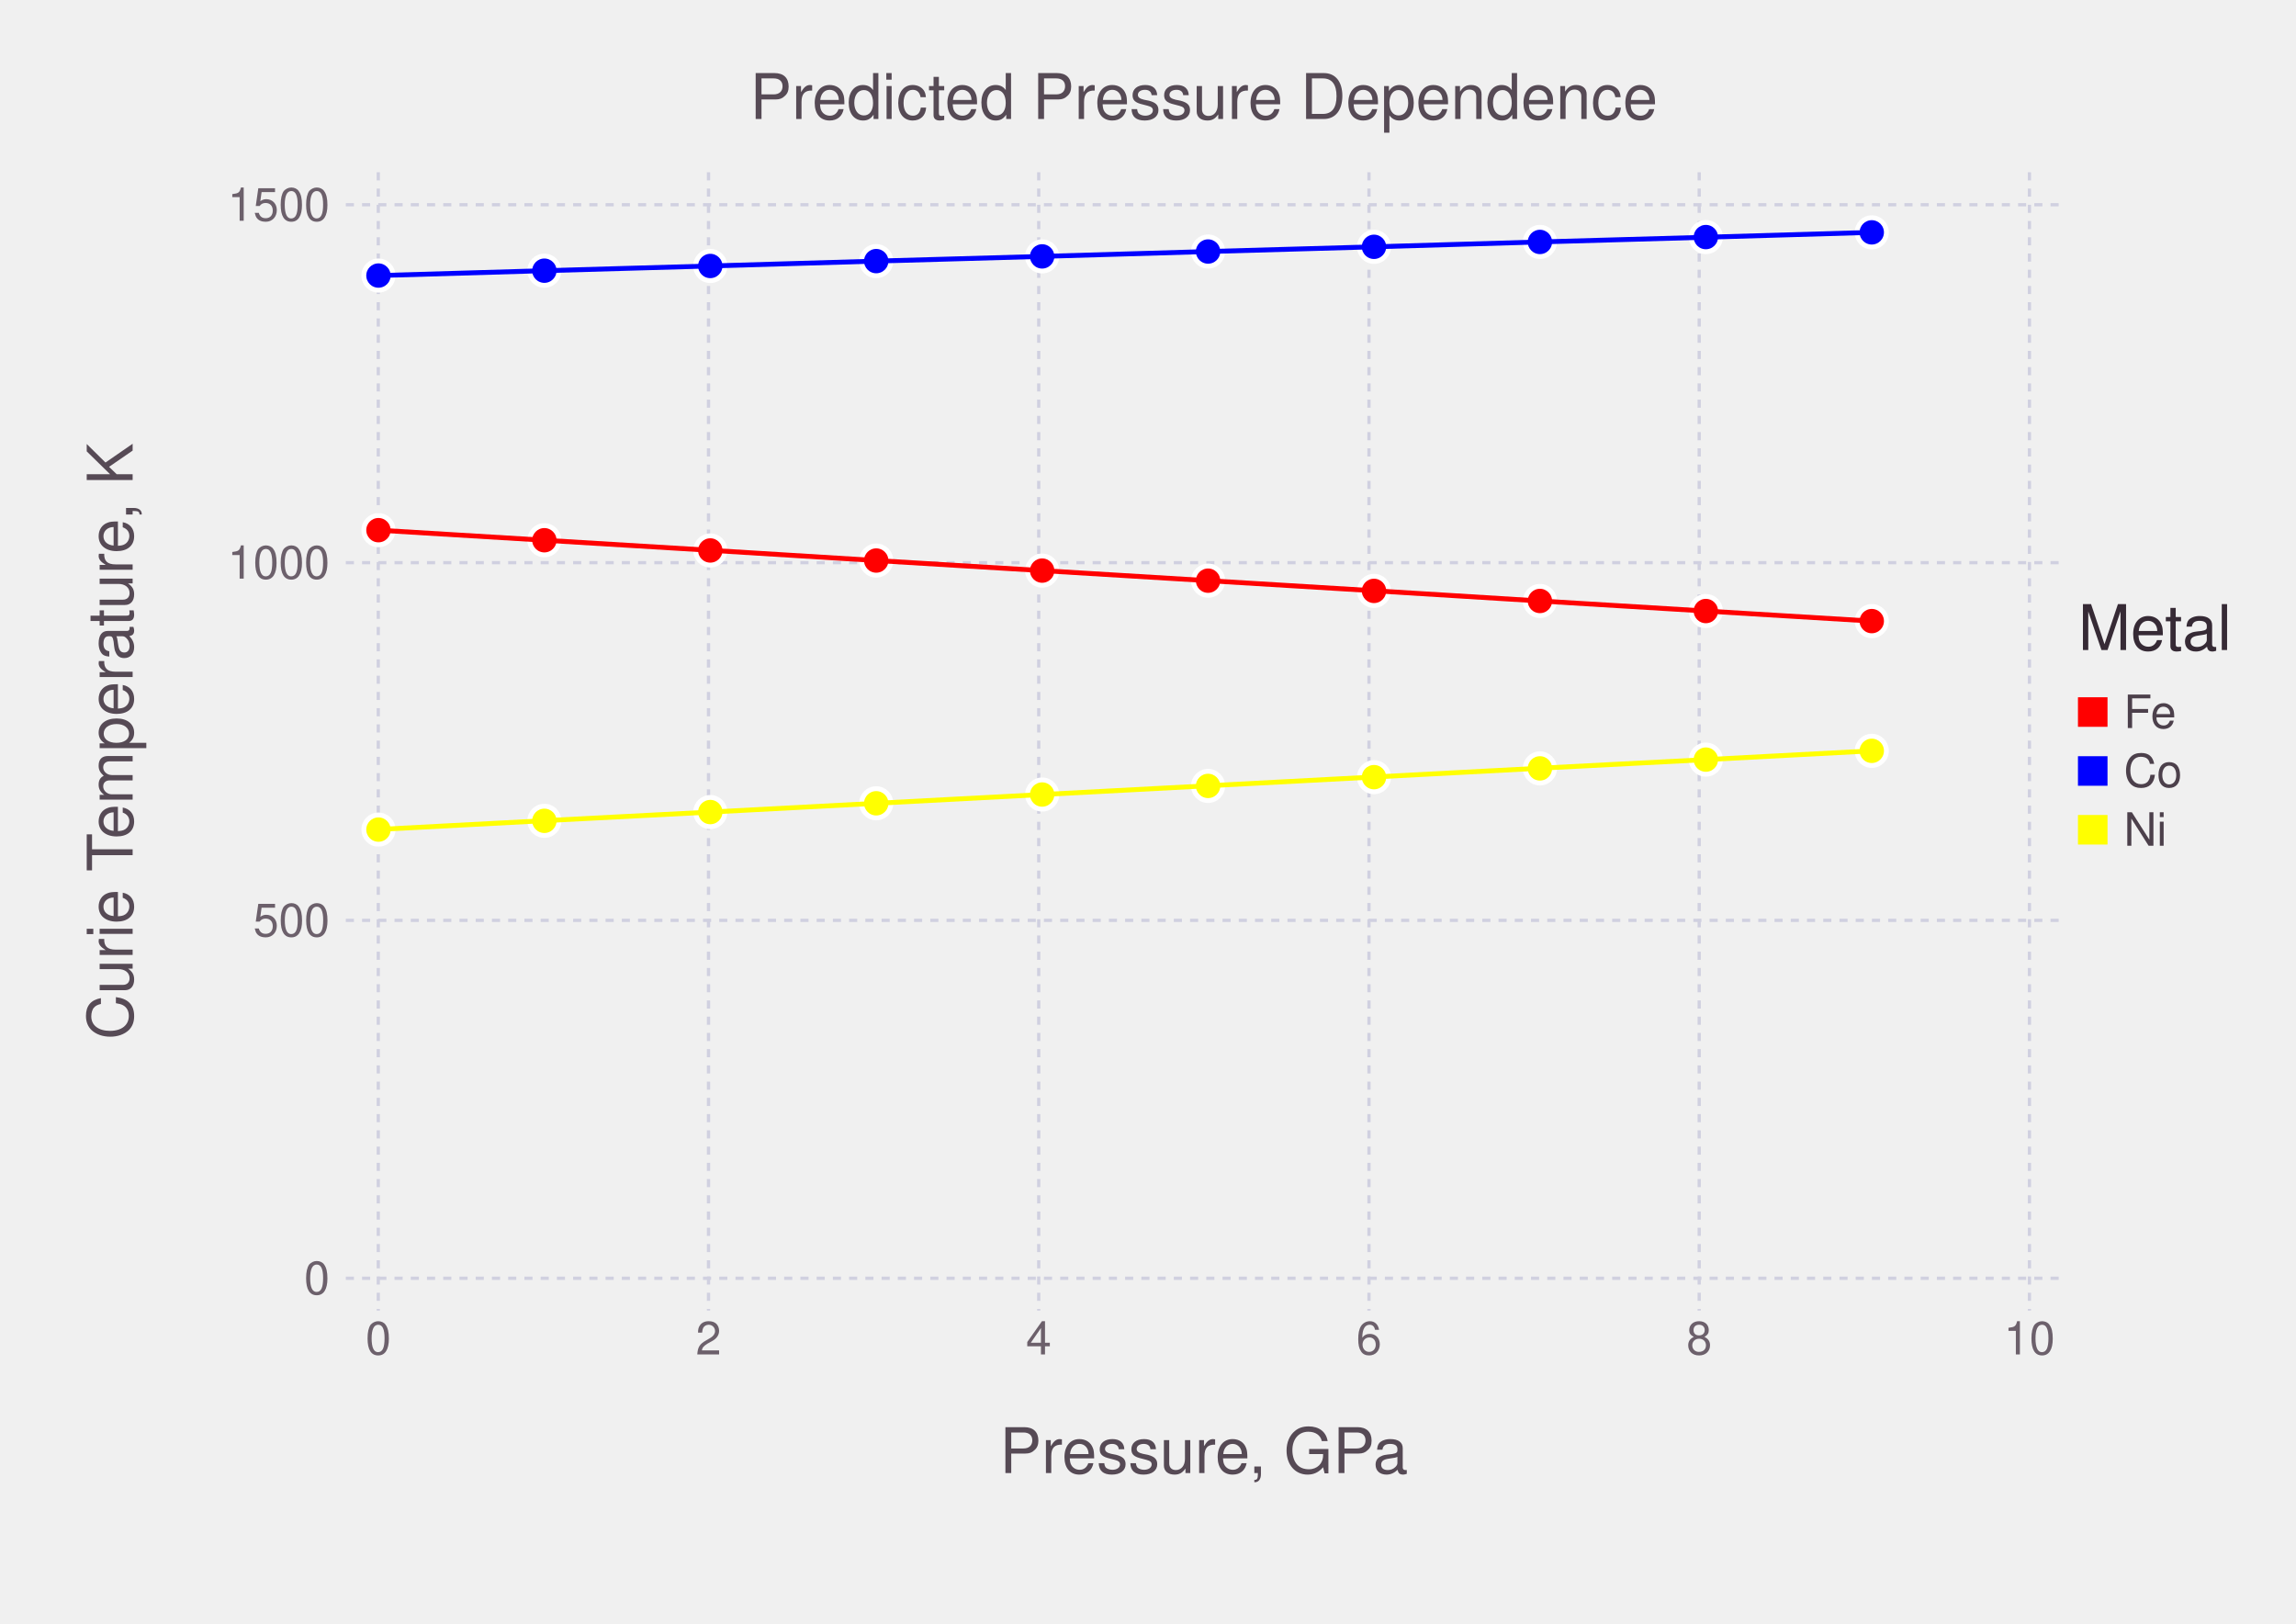
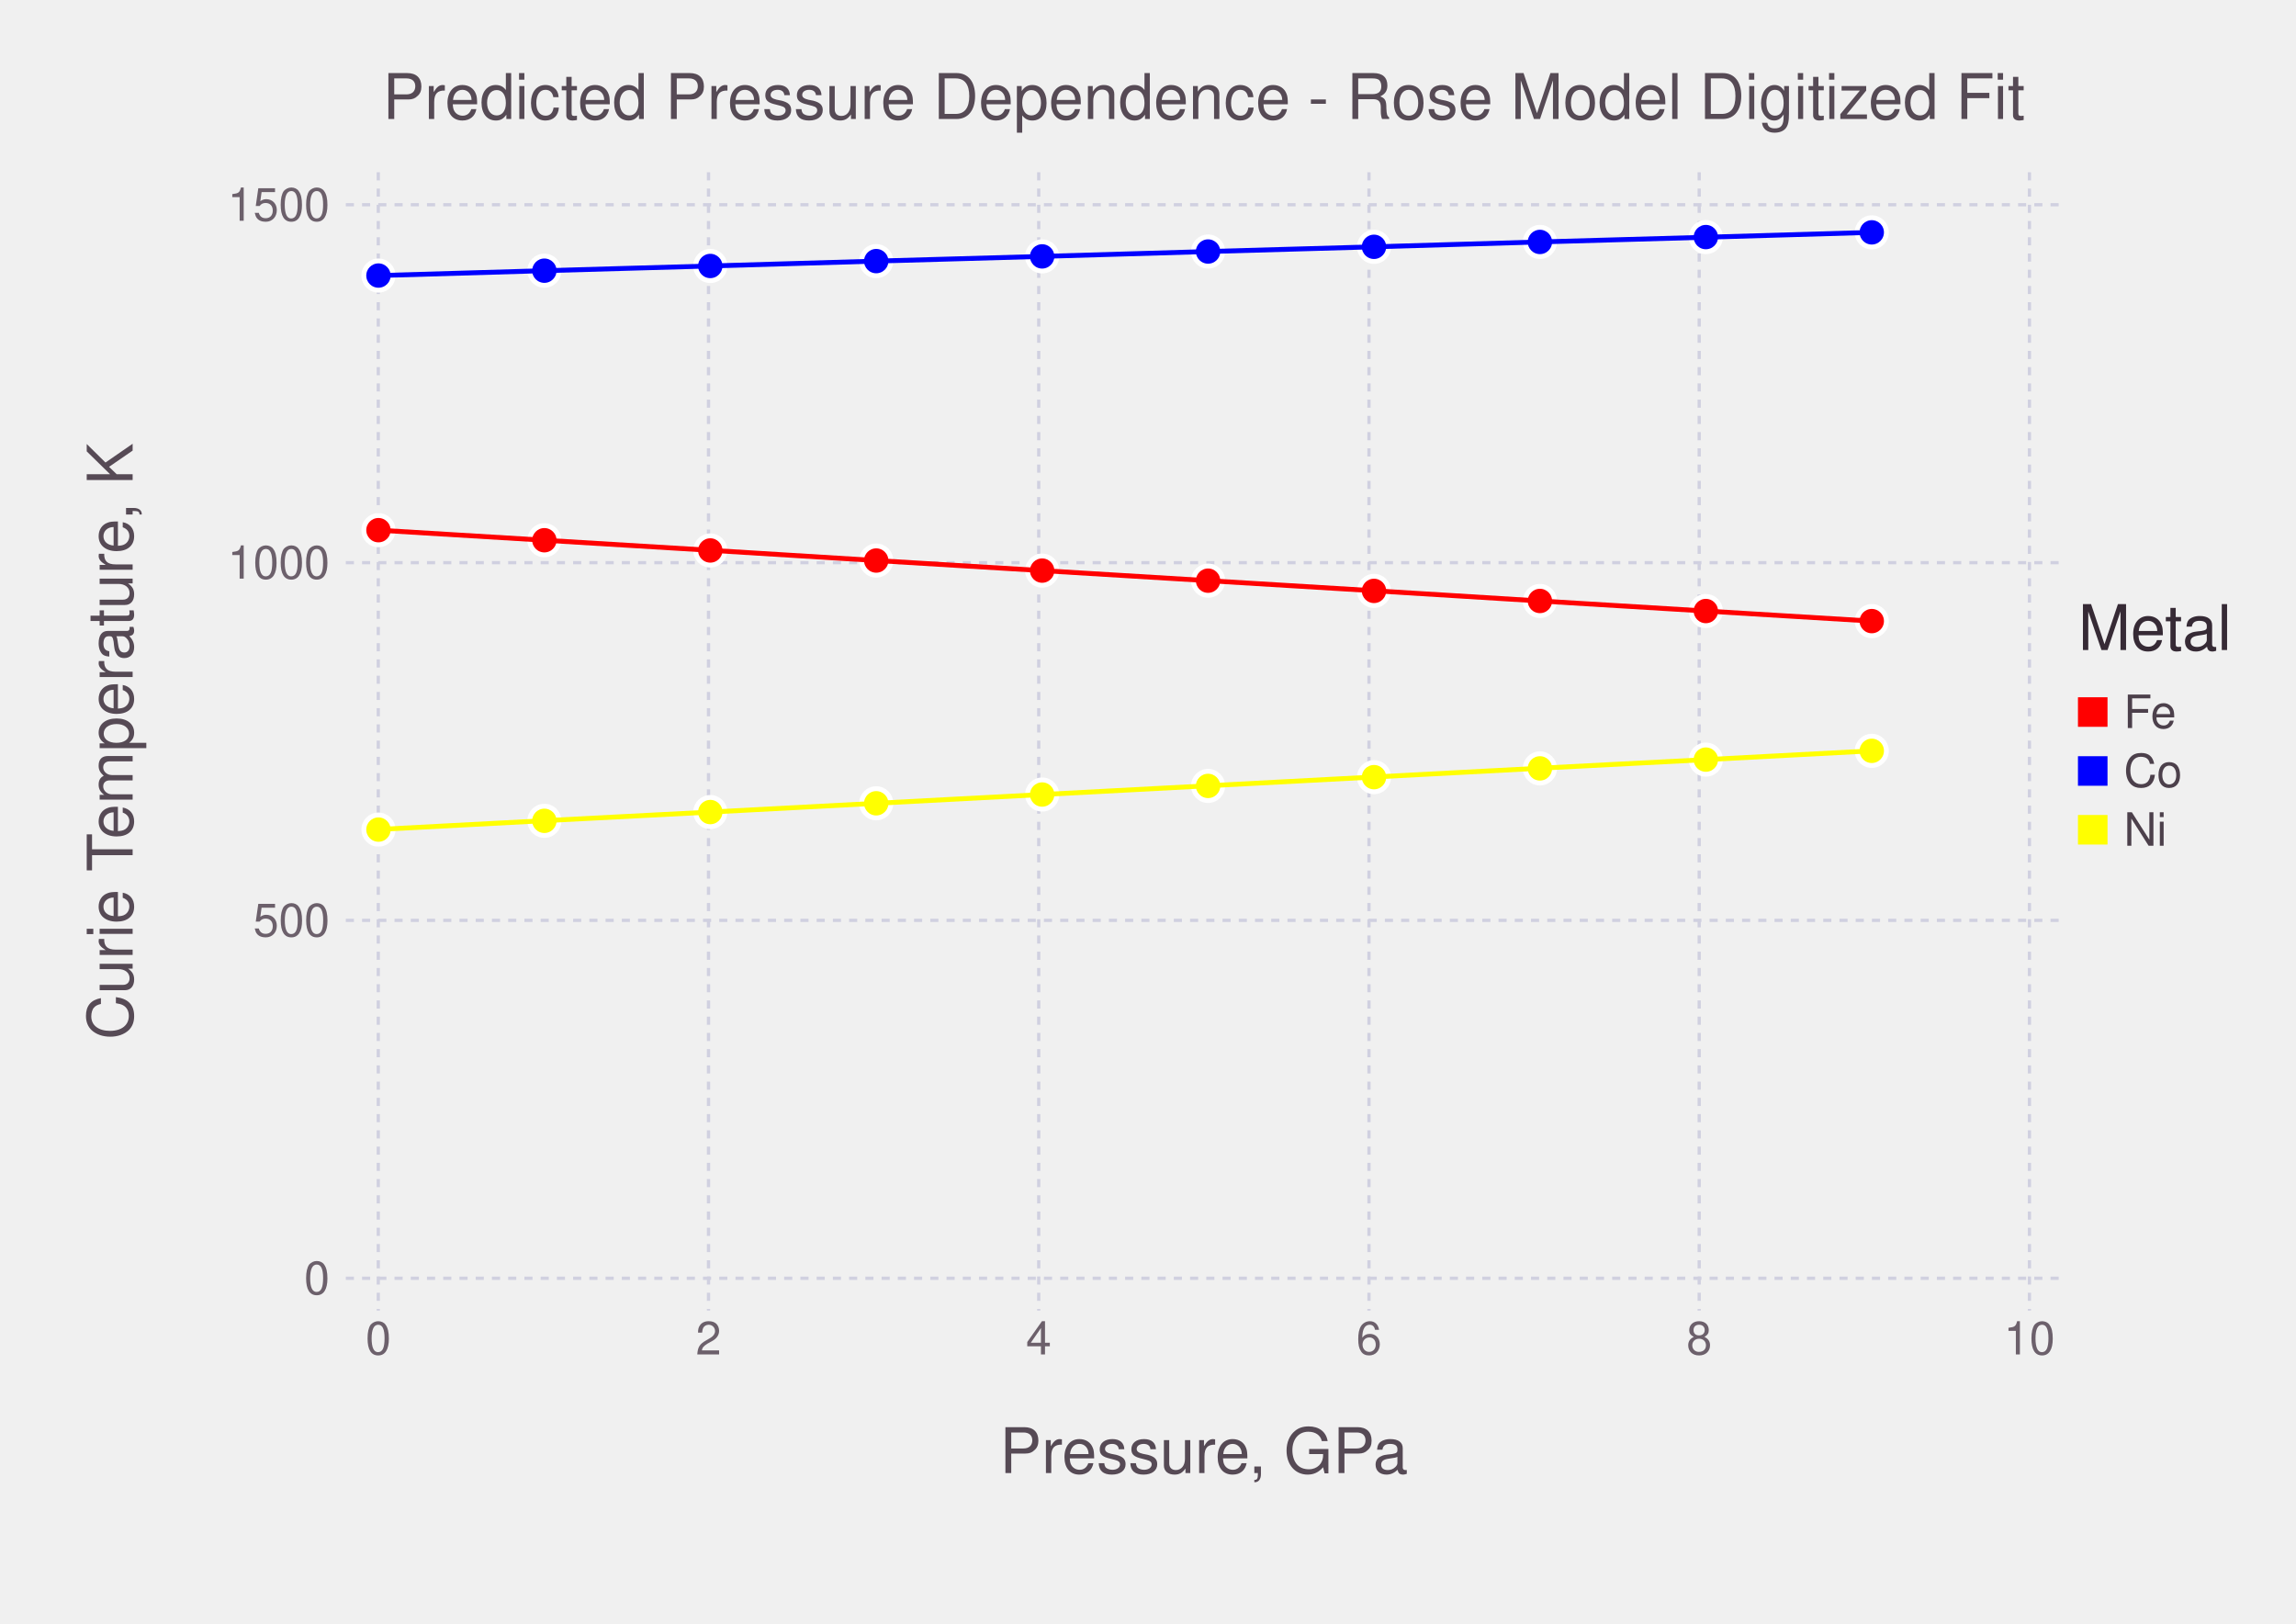
<svg xmlns="http://www.w3.org/2000/svg" version="1.2" width="141.42mm" height="100mm" viewBox="0 0 141.42 100" stroke="none" fill="#000000" stroke-width="0.3" font-size="3.88">
  <defs>
    <marker id="arrow" markerWidth="15" markerHeight="7" refX="5" refY="3.5" orient="auto" markerUnits="strokeWidth">
      <path d="M0,0 L15,3.5 L0,7 z" stroke="context-stroke" fill="context-stroke" />
    </marker>
  </defs>
-   <g class="plotroot xscalable yscalable" id="img-40cf5ea8-1">
-     <g font-size="3.88" font-family="'PT Sans','Helvetica Neue','Helvetica',sans-serif" fill="#564A55" stroke="#000000" stroke-opacity="0.000" id="img-40cf5ea8-2">
+   <g class="plotroot xscalable yscalable" id="img-5d37c72e-1">
+     <g font-size="3.88" font-family="'PT Sans','Helvetica Neue','Helvetica',sans-serif" fill="#564A55" stroke="#000000" stroke-opacity="0.000" id="img-5d37c72e-2">
      <g transform="translate(74.15,88.39)">
        <g class="primitive">
          <text text-anchor="middle" dy="0.6em">Pressure, GPa</text>
        </g>
      </g>
    </g>
-     <g class="guide xlabels" font-size="2.82" font-family="'PT Sans Caption','Helvetica Neue','Helvetica',sans-serif" fill="#6C606B" id="img-40cf5ea8-3">
+     <g class="guide xlabels" font-size="2.82" font-family="'PT Sans Caption','Helvetica Neue','Helvetica',sans-serif" fill="#6C606B" id="img-5d37c72e-3">
      <g transform="translate(23.3,81.72)">
        <g class="primitive">
          <text text-anchor="middle" dy="0.6em">0</text>
        </g>
      </g>
      <g transform="translate(43.64,81.72)">
        <g class="primitive">
          <text text-anchor="middle" dy="0.6em">2</text>
        </g>
      </g>
      <g transform="translate(63.98,81.72)">
        <g class="primitive">
          <text text-anchor="middle" dy="0.6em">4</text>
        </g>
      </g>
      <g transform="translate(84.32,81.72)">
        <g class="primitive">
          <text text-anchor="middle" dy="0.6em">6</text>
        </g>
      </g>
      <g transform="translate(104.66,81.72)">
        <g class="primitive">
          <text text-anchor="middle" dy="0.6em">8</text>
        </g>
      </g>
      <g transform="translate(125,81.72)">
        <g class="primitive">
          <text text-anchor="middle" dy="0.6em">10</text>
        </g>
      </g>
    </g>
-     <g class="guide colorkey" id="img-40cf5ea8-4">
-       <g fill="#4C404B" font-size="2.82" font-family="'PT Sans','Helvetica Neue','Helvetica',sans-serif" id="img-40cf5ea8-5">
-         <g transform="translate(130.81,43.85)" id="img-40cf5ea8-6">
+     <g class="guide colorkey" id="img-5d37c72e-4">
+       <g fill="#4C404B" font-size="2.82" font-family="'PT Sans','Helvetica Neue','Helvetica',sans-serif" id="img-5d37c72e-5">
+         <g transform="translate(130.81,43.85)" id="img-5d37c72e-6">
          <g class="primitive">
            <text dy="0.35em">Fe</text>
          </g>
        </g>
-         <g transform="translate(130.81,47.48)" id="img-40cf5ea8-7">
+         <g transform="translate(130.81,47.48)" id="img-5d37c72e-7">
          <g class="primitive">
            <text dy="0.35em">Co</text>
          </g>
        </g>
-         <g transform="translate(130.81,51.1)" id="img-40cf5ea8-8">
+         <g transform="translate(130.81,51.1)" id="img-5d37c72e-8">
          <g class="primitive">
            <text dy="0.35em">Ni</text>
          </g>
        </g>
      </g>
-       <g stroke="#000000" stroke-opacity="0.000" id="img-40cf5ea8-9">
-         <g transform="translate(128.9,43.85)" id="img-40cf5ea8-10" fill="#FF0000">
+       <g stroke="#000000" stroke-opacity="0.000" id="img-5d37c72e-9">
+         <g transform="translate(128.9,43.85)" id="img-5d37c72e-10" fill="#FF0000">
          <path d="M-0.91,-0.91 L 0.91 -0.91 0.91 0.91 -0.91 0.91 z" class="primitive" />
        </g>
-         <g transform="translate(128.9,47.48)" id="img-40cf5ea8-11" fill="#0000FF">
+         <g transform="translate(128.9,47.48)" id="img-5d37c72e-11" fill="#0000FF">
          <path d="M-0.91,-0.91 L 0.91 -0.91 0.91 0.91 -0.91 0.91 z" class="primitive" />
        </g>
-         <g transform="translate(128.9,51.1)" id="img-40cf5ea8-12" fill="#FFFF00">
+         <g transform="translate(128.9,51.1)" id="img-5d37c72e-12" fill="#FFFF00">
          <path d="M-0.91,-0.91 L 0.91 -0.91 0.91 0.91 -0.91 0.91 z" class="primitive" />
        </g>
      </g>
-       <g fill="#362A35" font-size="3.88" font-family="'PT Sans','Helvetica Neue','Helvetica',sans-serif" stroke="#000000" stroke-opacity="0.000" id="img-40cf5ea8-13">
-         <g transform="translate(128,40.03)" id="img-40cf5ea8-14">
+       <g fill="#362A35" font-size="3.88" font-family="'PT Sans','Helvetica Neue','Helvetica',sans-serif" stroke="#000000" stroke-opacity="0.000" id="img-5d37c72e-13">
+         <g transform="translate(128,40.03)" id="img-5d37c72e-14">
          <g class="primitive">
            <text dy="-0em">Metal</text>
          </g>
        </g>
      </g>
    </g>
-     <g clip-path="url(#img-40cf5ea8-15)">
-       <g id="img-40cf5ea8-16">
-         <g pointer-events="visible" fill="#000000" fill-opacity="0.000" stroke="#000000" stroke-opacity="0.000" class="guide background" id="img-40cf5ea8-17">
-           <g transform="translate(74.15,45.66)" id="img-40cf5ea8-18">
+     <g clip-path="url(#img-5d37c72e-15)">
+       <g id="img-5d37c72e-16">
+         <g pointer-events="visible" fill="#000000" fill-opacity="0.000" stroke="#000000" stroke-opacity="0.000" class="guide background" id="img-5d37c72e-17">
+           <g transform="translate(74.15,45.66)" id="img-5d37c72e-18">
            <path d="M-52.85,-35.05 L 52.85 -35.05 52.85 35.05 -52.85 35.05 z" class="primitive" />
          </g>
        </g>
-         <g class="guide ygridlines xfixed" stroke-dasharray="0.5,0.5" stroke-width="0.2" stroke="#D0D0E0" id="img-40cf5ea8-19">
-           <g transform="translate(74.15,78.72)" id="img-40cf5ea8-20">
+         <g class="guide ygridlines xfixed" stroke-dasharray="0.5,0.5" stroke-width="0.2" stroke="#D0D0E0" id="img-5d37c72e-19">
+           <g transform="translate(74.15,78.72)" id="img-5d37c72e-20">
            <path fill="none" d="M-52.85,0 L 52.85 0" class="primitive" />
          </g>
-           <g transform="translate(74.15,56.68)" id="img-40cf5ea8-21">
+           <g transform="translate(74.15,56.68)" id="img-5d37c72e-21">
            <path fill="none" d="M-52.85,0 L 52.85 0" class="primitive" />
          </g>
-           <g transform="translate(74.15,34.65)" id="img-40cf5ea8-22">
+           <g transform="translate(74.15,34.65)" id="img-5d37c72e-22">
            <path fill="none" d="M-52.85,0 L 52.85 0" class="primitive" />
          </g>
-           <g transform="translate(74.15,12.61)" id="img-40cf5ea8-23">
+           <g transform="translate(74.15,12.61)" id="img-5d37c72e-23">
            <path fill="none" d="M-52.85,0 L 52.85 0" class="primitive" />
          </g>
        </g>
-         <g class="guide xgridlines yfixed" stroke-dasharray="0.5,0.5" stroke-width="0.2" stroke="#D0D0E0" id="img-40cf5ea8-24">
-           <g transform="translate(23.3,45.66)" id="img-40cf5ea8-25">
-             <path fill="none" d="M0,-35.05 L 0 35.05" class="primitive" />
-           </g>
-           <g transform="translate(43.64,45.66)" id="img-40cf5ea8-26">
-             <path fill="none" d="M0,-35.05 L 0 35.05" class="primitive" />
-           </g>
-           <g transform="translate(63.98,45.66)" id="img-40cf5ea8-27">
-             <path fill="none" d="M0,-35.05 L 0 35.05" class="primitive" />
-           </g>
-           <g transform="translate(84.32,45.66)" id="img-40cf5ea8-28">
-             <path fill="none" d="M0,-35.05 L 0 35.05" class="primitive" />
-           </g>
-           <g transform="translate(104.66,45.66)" id="img-40cf5ea8-29">
-             <path fill="none" d="M0,-35.05 L 0 35.05" class="primitive" />
-           </g>
-           <g transform="translate(125,45.66)" id="img-40cf5ea8-30">
-             <path fill="none" d="M0,-35.05 L 0 35.05" class="primitive" />
-           </g>
-         </g>
-         <g class="plotpanel" id="img-40cf5ea8-31">
-           <g class="geometry" id="img-40cf5ea8-32">
-             <g stroke-width="0.3" id="img-40cf5ea8-33">
-               <g class="color_RGBA{Float32}(1.0f0,1.0f0,0.0f0,1.0f0)" stroke="#FFFFFF" fill="#FFFF00" id="img-40cf5ea8-34">
-                 <g class="marker" id="img-40cf5ea8-35">
-                   <g transform="translate(115.29,46.24)" id="img-40cf5ea8-36">
-                     <circle cx="0" cy="0" r="0.9" class="primitive" />
-                   </g>
-                 </g>
-               </g>
-               <g class="color_RGBA{Float32}(1.0f0,1.0f0,0.0f0,1.0f0)" stroke="#FFFFFF" fill="#FFFF00" id="img-40cf5ea8-37">
-                 <g class="marker" id="img-40cf5ea8-38">
-                   <g transform="translate(105.07,46.78)" id="img-40cf5ea8-39">
-                     <circle cx="0" cy="0" r="0.9" class="primitive" />
-                   </g>
-                 </g>
-               </g>
-               <g class="color_RGBA{Float32}(1.0f0,1.0f0,0.0f0,1.0f0)" stroke="#FFFFFF" fill="#FFFF00" id="img-40cf5ea8-40">
-                 <g class="marker" id="img-40cf5ea8-41">
-                   <g transform="translate(94.85,47.32)" id="img-40cf5ea8-42">
-                     <circle cx="0" cy="0" r="0.9" class="primitive" />
-                   </g>
-                 </g>
-               </g>
-               <g class="color_RGBA{Float32}(1.0f0,1.0f0,0.0f0,1.0f0)" stroke="#FFFFFF" fill="#FFFF00" id="img-40cf5ea8-43">
-                 <g class="marker" id="img-40cf5ea8-44">
-                   <g transform="translate(84.63,47.86)" id="img-40cf5ea8-45">
-                     <circle cx="0" cy="0" r="0.9" class="primitive" />
-                   </g>
-                 </g>
-               </g>
-               <g class="color_RGBA{Float32}(1.0f0,1.0f0,0.0f0,1.0f0)" stroke="#FFFFFF" fill="#FFFF00" id="img-40cf5ea8-46">
-                 <g class="marker" id="img-40cf5ea8-47">
-                   <g transform="translate(74.41,48.4)" id="img-40cf5ea8-48">
-                     <circle cx="0" cy="0" r="0.9" class="primitive" />
-                   </g>
-                 </g>
-               </g>
-               <g class="color_RGBA{Float32}(1.0f0,1.0f0,0.0f0,1.0f0)" stroke="#FFFFFF" fill="#FFFF00" id="img-40cf5ea8-49">
-                 <g class="marker" id="img-40cf5ea8-50">
-                   <g transform="translate(64.19,48.93)" id="img-40cf5ea8-51">
-                     <circle cx="0" cy="0" r="0.9" class="primitive" />
-                   </g>
-                 </g>
-               </g>
-               <g class="color_RGBA{Float32}(1.0f0,1.0f0,0.0f0,1.0f0)" stroke="#FFFFFF" fill="#FFFF00" id="img-40cf5ea8-52">
-                 <g class="marker" id="img-40cf5ea8-53">
-                   <g transform="translate(53.97,49.47)" id="img-40cf5ea8-54">
-                     <circle cx="0" cy="0" r="0.9" class="primitive" />
-                   </g>
-                 </g>
-               </g>
-               <g class="color_RGBA{Float32}(1.0f0,1.0f0,0.0f0,1.0f0)" stroke="#FFFFFF" fill="#FFFF00" id="img-40cf5ea8-55">
-                 <g class="marker" id="img-40cf5ea8-56">
-                   <g transform="translate(43.75,50.01)" id="img-40cf5ea8-57">
-                     <circle cx="0" cy="0" r="0.9" class="primitive" />
-                   </g>
-                 </g>
-               </g>
-               <g class="color_RGBA{Float32}(1.0f0,1.0f0,0.0f0,1.0f0)" stroke="#FFFFFF" fill="#FFFF00" id="img-40cf5ea8-58">
-                 <g class="marker" id="img-40cf5ea8-59">
-                   <g transform="translate(33.53,50.55)" id="img-40cf5ea8-60">
-                     <circle cx="0" cy="0" r="0.9" class="primitive" />
-                   </g>
-                 </g>
-               </g>
-               <g class="color_RGBA{Float32}(1.0f0,1.0f0,0.0f0,1.0f0)" stroke="#FFFFFF" fill="#FFFF00" id="img-40cf5ea8-61">
-                 <g class="marker" id="img-40cf5ea8-62">
-                   <g transform="translate(23.31,51.09)" id="img-40cf5ea8-63">
-                     <circle cx="0" cy="0" r="0.9" class="primitive" />
-                   </g>
-                 </g>
-               </g>
-             </g>
-           </g>
-           <g stroke-width="0.3" fill="#000000" fill-opacity="0.000" class="geometry" id="img-40cf5ea8-64">
-             <g class="color_RGB{N0f8}(1.0,1.0,0.0)" stroke-dasharray="none" stroke="#FFFF00" id="img-40cf5ea8-65">
-               <g transform="translate(69.3,48.66)" id="img-40cf5ea8-66">
+         <g class="guide xgridlines yfixed" stroke-dasharray="0.5,0.5" stroke-width="0.2" stroke="#D0D0E0" id="img-5d37c72e-24">
+           <g transform="translate(23.3,45.66)" id="img-5d37c72e-25">
+             <path fill="none" d="M0,-35.05 L 0 35.05" class="primitive" />
+           </g>
+           <g transform="translate(43.64,45.66)" id="img-5d37c72e-26">
+             <path fill="none" d="M0,-35.05 L 0 35.05" class="primitive" />
+           </g>
+           <g transform="translate(63.98,45.66)" id="img-5d37c72e-27">
+             <path fill="none" d="M0,-35.05 L 0 35.05" class="primitive" />
+           </g>
+           <g transform="translate(84.32,45.66)" id="img-5d37c72e-28">
+             <path fill="none" d="M0,-35.05 L 0 35.05" class="primitive" />
+           </g>
+           <g transform="translate(104.66,45.66)" id="img-5d37c72e-29">
+             <path fill="none" d="M0,-35.05 L 0 35.05" class="primitive" />
+           </g>
+           <g transform="translate(125,45.66)" id="img-5d37c72e-30">
+             <path fill="none" d="M0,-35.05 L 0 35.05" class="primitive" />
+           </g>
+         </g>
+         <g class="plotpanel" id="img-5d37c72e-31">
+           <g class="geometry" id="img-5d37c72e-32">
+             <g stroke-width="0.3" id="img-5d37c72e-33">
+               <g class="color_RGBA{Float32}(1.0f0,1.0f0,0.0f0,1.0f0)" stroke="#FFFFFF" fill="#FFFF00" id="img-5d37c72e-34">
+                 <g class="marker" id="img-5d37c72e-35">
+                   <g transform="translate(115.29,46.24)" id="img-5d37c72e-36">
+                     <circle cx="0" cy="0" r="0.9" class="primitive" />
+                   </g>
+                 </g>
+               </g>
+               <g class="color_RGBA{Float32}(1.0f0,1.0f0,0.0f0,1.0f0)" stroke="#FFFFFF" fill="#FFFF00" id="img-5d37c72e-37">
+                 <g class="marker" id="img-5d37c72e-38">
+                   <g transform="translate(105.07,46.78)" id="img-5d37c72e-39">
+                     <circle cx="0" cy="0" r="0.9" class="primitive" />
+                   </g>
+                 </g>
+               </g>
+               <g class="color_RGBA{Float32}(1.0f0,1.0f0,0.0f0,1.0f0)" stroke="#FFFFFF" fill="#FFFF00" id="img-5d37c72e-40">
+                 <g class="marker" id="img-5d37c72e-41">
+                   <g transform="translate(94.85,47.32)" id="img-5d37c72e-42">
+                     <circle cx="0" cy="0" r="0.9" class="primitive" />
+                   </g>
+                 </g>
+               </g>
+               <g class="color_RGBA{Float32}(1.0f0,1.0f0,0.0f0,1.0f0)" stroke="#FFFFFF" fill="#FFFF00" id="img-5d37c72e-43">
+                 <g class="marker" id="img-5d37c72e-44">
+                   <g transform="translate(84.63,47.86)" id="img-5d37c72e-45">
+                     <circle cx="0" cy="0" r="0.9" class="primitive" />
+                   </g>
+                 </g>
+               </g>
+               <g class="color_RGBA{Float32}(1.0f0,1.0f0,0.0f0,1.0f0)" stroke="#FFFFFF" fill="#FFFF00" id="img-5d37c72e-46">
+                 <g class="marker" id="img-5d37c72e-47">
+                   <g transform="translate(74.41,48.4)" id="img-5d37c72e-48">
+                     <circle cx="0" cy="0" r="0.9" class="primitive" />
+                   </g>
+                 </g>
+               </g>
+               <g class="color_RGBA{Float32}(1.0f0,1.0f0,0.0f0,1.0f0)" stroke="#FFFFFF" fill="#FFFF00" id="img-5d37c72e-49">
+                 <g class="marker" id="img-5d37c72e-50">
+                   <g transform="translate(64.19,48.93)" id="img-5d37c72e-51">
+                     <circle cx="0" cy="0" r="0.9" class="primitive" />
+                   </g>
+                 </g>
+               </g>
+               <g class="color_RGBA{Float32}(1.0f0,1.0f0,0.0f0,1.0f0)" stroke="#FFFFFF" fill="#FFFF00" id="img-5d37c72e-52">
+                 <g class="marker" id="img-5d37c72e-53">
+                   <g transform="translate(53.97,49.47)" id="img-5d37c72e-54">
+                     <circle cx="0" cy="0" r="0.9" class="primitive" />
+                   </g>
+                 </g>
+               </g>
+               <g class="color_RGBA{Float32}(1.0f0,1.0f0,0.0f0,1.0f0)" stroke="#FFFFFF" fill="#FFFF00" id="img-5d37c72e-55">
+                 <g class="marker" id="img-5d37c72e-56">
+                   <g transform="translate(43.75,50.01)" id="img-5d37c72e-57">
+                     <circle cx="0" cy="0" r="0.9" class="primitive" />
+                   </g>
+                 </g>
+               </g>
+               <g class="color_RGBA{Float32}(1.0f0,1.0f0,0.0f0,1.0f0)" stroke="#FFFFFF" fill="#FFFF00" id="img-5d37c72e-58">
+                 <g class="marker" id="img-5d37c72e-59">
+                   <g transform="translate(33.53,50.55)" id="img-5d37c72e-60">
+                     <circle cx="0" cy="0" r="0.9" class="primitive" />
+                   </g>
+                 </g>
+               </g>
+               <g class="color_RGBA{Float32}(1.0f0,1.0f0,0.0f0,1.0f0)" stroke="#FFFFFF" fill="#FFFF00" id="img-5d37c72e-61">
+                 <g class="marker" id="img-5d37c72e-62">
+                   <g transform="translate(23.31,51.09)" id="img-5d37c72e-63">
+                     <circle cx="0" cy="0" r="0.9" class="primitive" />
+                   </g>
+                 </g>
+               </g>
+             </g>
+           </g>
+           <g stroke-width="0.3" fill="#000000" fill-opacity="0.000" class="geometry" id="img-5d37c72e-64">
+             <g class="color_RGB{N0f8}(1.0,1.0,0.0)" stroke-dasharray="none" stroke="#FFFF00" id="img-5d37c72e-65">
+               <g transform="translate(69.3,48.66)" id="img-5d37c72e-66">
                <path fill="none" d="M-45.99,2.42 L -35.77 1.88 -25.55 1.35 -15.33 0.81 -5.11 0.27 5.11 -0.27 15.33 -0.81 25.55 -1.35 35.77 -1.88 45.99 -2.42" class="primitive" />
              </g>
            </g>
          </g>
-           <g class="geometry" id="img-40cf5ea8-67">
-             <g stroke-width="0.3" id="img-40cf5ea8-68">
-               <g class="color_RGBA{Float32}(0.0f0,0.0f0,1.0f0,1.0f0)" stroke="#FFFFFF" fill="#0000FF" id="img-40cf5ea8-69">
-                 <g class="marker" id="img-40cf5ea8-70">
-                   <g transform="translate(115.29,14.31)" id="img-40cf5ea8-71">
-                     <circle cx="0" cy="0" r="0.9" class="primitive" />
-                   </g>
-                 </g>
-               </g>
-               <g class="color_RGBA{Float32}(0.0f0,0.0f0,1.0f0,1.0f0)" stroke="#FFFFFF" fill="#0000FF" id="img-40cf5ea8-72">
-                 <g class="marker" id="img-40cf5ea8-73">
-                   <g transform="translate(105.07,14.6)" id="img-40cf5ea8-74">
-                     <circle cx="0" cy="0" r="0.9" class="primitive" />
-                   </g>
-                 </g>
-               </g>
-               <g class="color_RGBA{Float32}(0.0f0,0.0f0,1.0f0,1.0f0)" stroke="#FFFFFF" fill="#0000FF" id="img-40cf5ea8-75">
-                 <g class="marker" id="img-40cf5ea8-76">
-                   <g transform="translate(94.85,14.9)" id="img-40cf5ea8-77">
-                     <circle cx="0" cy="0" r="0.9" class="primitive" />
-                   </g>
-                 </g>
-               </g>
-               <g class="color_RGBA{Float32}(0.0f0,0.0f0,1.0f0,1.0f0)" stroke="#FFFFFF" fill="#0000FF" id="img-40cf5ea8-78">
-                 <g class="marker" id="img-40cf5ea8-79">
-                   <g transform="translate(84.63,15.2)" id="img-40cf5ea8-80">
-                     <circle cx="0" cy="0" r="0.9" class="primitive" />
-                   </g>
-                 </g>
-               </g>
-               <g class="color_RGBA{Float32}(0.0f0,0.0f0,1.0f0,1.0f0)" stroke="#FFFFFF" fill="#0000FF" id="img-40cf5ea8-81">
-                 <g class="marker" id="img-40cf5ea8-82">
-                   <g transform="translate(74.41,15.49)" id="img-40cf5ea8-83">
-                     <circle cx="0" cy="0" r="0.9" class="primitive" />
-                   </g>
-                 </g>
-               </g>
-               <g class="color_RGBA{Float32}(0.0f0,0.0f0,1.0f0,1.0f0)" stroke="#FFFFFF" fill="#0000FF" id="img-40cf5ea8-84">
-                 <g class="marker" id="img-40cf5ea8-85">
-                   <g transform="translate(64.19,15.79)" id="img-40cf5ea8-86">
-                     <circle cx="0" cy="0" r="0.9" class="primitive" />
-                   </g>
-                 </g>
-               </g>
-               <g class="color_RGBA{Float32}(0.0f0,0.0f0,1.0f0,1.0f0)" stroke="#FFFFFF" fill="#0000FF" id="img-40cf5ea8-87">
-                 <g class="marker" id="img-40cf5ea8-88">
-                   <g transform="translate(53.97,16.08)" id="img-40cf5ea8-89">
-                     <circle cx="0" cy="0" r="0.9" class="primitive" />
-                   </g>
-                 </g>
-               </g>
-               <g class="color_RGBA{Float32}(0.0f0,0.0f0,1.0f0,1.0f0)" stroke="#FFFFFF" fill="#0000FF" id="img-40cf5ea8-90">
-                 <g class="marker" id="img-40cf5ea8-91">
-                   <g transform="translate(43.75,16.38)" id="img-40cf5ea8-92">
-                     <circle cx="0" cy="0" r="0.9" class="primitive" />
-                   </g>
-                 </g>
-               </g>
-               <g class="color_RGBA{Float32}(0.0f0,0.0f0,1.0f0,1.0f0)" stroke="#FFFFFF" fill="#0000FF" id="img-40cf5ea8-93">
-                 <g class="marker" id="img-40cf5ea8-94">
-                   <g transform="translate(33.53,16.67)" id="img-40cf5ea8-95">
-                     <circle cx="0" cy="0" r="0.9" class="primitive" />
-                   </g>
-                 </g>
-               </g>
-               <g class="color_RGBA{Float32}(0.0f0,0.0f0,1.0f0,1.0f0)" stroke="#FFFFFF" fill="#0000FF" id="img-40cf5ea8-96">
-                 <g class="marker" id="img-40cf5ea8-97">
-                   <g transform="translate(23.31,16.97)" id="img-40cf5ea8-98">
-                     <circle cx="0" cy="0" r="0.9" class="primitive" />
-                   </g>
-                 </g>
-               </g>
-             </g>
-           </g>
-           <g stroke-width="0.3" fill="#000000" fill-opacity="0.000" class="geometry" id="img-40cf5ea8-99">
-             <g class="color_RGB{N0f8}(0.0,0.0,1.0)" stroke-dasharray="none" stroke="#0000FF" id="img-40cf5ea8-100">
-               <g transform="translate(69.3,15.64)" id="img-40cf5ea8-101">
+           <g class="geometry" id="img-5d37c72e-67">
+             <g stroke-width="0.3" id="img-5d37c72e-68">
+               <g class="color_RGBA{Float32}(0.0f0,0.0f0,1.0f0,1.0f0)" stroke="#FFFFFF" fill="#0000FF" id="img-5d37c72e-69">
+                 <g class="marker" id="img-5d37c72e-70">
+                   <g transform="translate(115.29,14.31)" id="img-5d37c72e-71">
+                     <circle cx="0" cy="0" r="0.9" class="primitive" />
+                   </g>
+                 </g>
+               </g>
+               <g class="color_RGBA{Float32}(0.0f0,0.0f0,1.0f0,1.0f0)" stroke="#FFFFFF" fill="#0000FF" id="img-5d37c72e-72">
+                 <g class="marker" id="img-5d37c72e-73">
+                   <g transform="translate(105.07,14.6)" id="img-5d37c72e-74">
+                     <circle cx="0" cy="0" r="0.9" class="primitive" />
+                   </g>
+                 </g>
+               </g>
+               <g class="color_RGBA{Float32}(0.0f0,0.0f0,1.0f0,1.0f0)" stroke="#FFFFFF" fill="#0000FF" id="img-5d37c72e-75">
+                 <g class="marker" id="img-5d37c72e-76">
+                   <g transform="translate(94.85,14.9)" id="img-5d37c72e-77">
+                     <circle cx="0" cy="0" r="0.9" class="primitive" />
+                   </g>
+                 </g>
+               </g>
+               <g class="color_RGBA{Float32}(0.0f0,0.0f0,1.0f0,1.0f0)" stroke="#FFFFFF" fill="#0000FF" id="img-5d37c72e-78">
+                 <g class="marker" id="img-5d37c72e-79">
+                   <g transform="translate(84.63,15.2)" id="img-5d37c72e-80">
+                     <circle cx="0" cy="0" r="0.9" class="primitive" />
+                   </g>
+                 </g>
+               </g>
+               <g class="color_RGBA{Float32}(0.0f0,0.0f0,1.0f0,1.0f0)" stroke="#FFFFFF" fill="#0000FF" id="img-5d37c72e-81">
+                 <g class="marker" id="img-5d37c72e-82">
+                   <g transform="translate(74.41,15.49)" id="img-5d37c72e-83">
+                     <circle cx="0" cy="0" r="0.9" class="primitive" />
+                   </g>
+                 </g>
+               </g>
+               <g class="color_RGBA{Float32}(0.0f0,0.0f0,1.0f0,1.0f0)" stroke="#FFFFFF" fill="#0000FF" id="img-5d37c72e-84">
+                 <g class="marker" id="img-5d37c72e-85">
+                   <g transform="translate(64.19,15.79)" id="img-5d37c72e-86">
+                     <circle cx="0" cy="0" r="0.9" class="primitive" />
+                   </g>
+                 </g>
+               </g>
+               <g class="color_RGBA{Float32}(0.0f0,0.0f0,1.0f0,1.0f0)" stroke="#FFFFFF" fill="#0000FF" id="img-5d37c72e-87">
+                 <g class="marker" id="img-5d37c72e-88">
+                   <g transform="translate(53.97,16.08)" id="img-5d37c72e-89">
+                     <circle cx="0" cy="0" r="0.9" class="primitive" />
+                   </g>
+                 </g>
+               </g>
+               <g class="color_RGBA{Float32}(0.0f0,0.0f0,1.0f0,1.0f0)" stroke="#FFFFFF" fill="#0000FF" id="img-5d37c72e-90">
+                 <g class="marker" id="img-5d37c72e-91">
+                   <g transform="translate(43.75,16.38)" id="img-5d37c72e-92">
+                     <circle cx="0" cy="0" r="0.9" class="primitive" />
+                   </g>
+                 </g>
+               </g>
+               <g class="color_RGBA{Float32}(0.0f0,0.0f0,1.0f0,1.0f0)" stroke="#FFFFFF" fill="#0000FF" id="img-5d37c72e-93">
+                 <g class="marker" id="img-5d37c72e-94">
+                   <g transform="translate(33.53,16.67)" id="img-5d37c72e-95">
+                     <circle cx="0" cy="0" r="0.9" class="primitive" />
+                   </g>
+                 </g>
+               </g>
+               <g class="color_RGBA{Float32}(0.0f0,0.0f0,1.0f0,1.0f0)" stroke="#FFFFFF" fill="#0000FF" id="img-5d37c72e-96">
+                 <g class="marker" id="img-5d37c72e-97">
+                   <g transform="translate(23.31,16.97)" id="img-5d37c72e-98">
+                     <circle cx="0" cy="0" r="0.9" class="primitive" />
+                   </g>
+                 </g>
+               </g>
+             </g>
+           </g>
+           <g stroke-width="0.3" fill="#000000" fill-opacity="0.000" class="geometry" id="img-5d37c72e-99">
+             <g class="color_RGB{N0f8}(0.0,0.0,1.0)" stroke-dasharray="none" stroke="#0000FF" id="img-5d37c72e-100">
+               <g transform="translate(69.3,15.64)" id="img-5d37c72e-101">
                <path fill="none" d="M-45.99,1.33 L -35.77 1.03 -25.55 0.74 -15.33 0.44 -5.11 0.15 5.11 -0.15 15.33 -0.44 25.55 -0.74 35.77 -1.03 45.99 -1.33" class="primitive" />
              </g>
            </g>
          </g>
-           <g class="geometry" id="img-40cf5ea8-102">
-             <g stroke-width="0.3" id="img-40cf5ea8-103">
-               <g class="color_RGBA{Float32}(1.0f0,0.0f0,0.0f0,1.0f0)" stroke="#FFFFFF" fill="#FF0000" id="img-40cf5ea8-104">
-                 <g class="marker" id="img-40cf5ea8-105">
-                   <g transform="translate(115.29,38.25)" id="img-40cf5ea8-106">
-                     <circle cx="0" cy="0" r="0.9" class="primitive" />
-                   </g>
-                 </g>
-               </g>
-               <g class="color_RGBA{Float32}(1.0f0,0.0f0,0.0f0,1.0f0)" stroke="#FFFFFF" fill="#FF0000" id="img-40cf5ea8-107">
-                 <g class="marker" id="img-40cf5ea8-108">
-                   <g transform="translate(105.07,37.63)" id="img-40cf5ea8-109">
-                     <circle cx="0" cy="0" r="0.9" class="primitive" />
-                   </g>
-                 </g>
-               </g>
-               <g class="color_RGBA{Float32}(1.0f0,0.0f0,0.0f0,1.0f0)" stroke="#FFFFFF" fill="#FF0000" id="img-40cf5ea8-110">
-                 <g class="marker" id="img-40cf5ea8-111">
-                   <g transform="translate(94.85,37.01)" id="img-40cf5ea8-112">
-                     <circle cx="0" cy="0" r="0.9" class="primitive" />
-                   </g>
-                 </g>
-               </g>
-               <g class="color_RGBA{Float32}(1.0f0,0.0f0,0.0f0,1.0f0)" stroke="#FFFFFF" fill="#FF0000" id="img-40cf5ea8-113">
-                 <g class="marker" id="img-40cf5ea8-114">
-                   <g transform="translate(84.63,36.39)" id="img-40cf5ea8-115">
-                     <circle cx="0" cy="0" r="0.9" class="primitive" />
-                   </g>
-                 </g>
-               </g>
-               <g class="color_RGBA{Float32}(1.0f0,0.0f0,0.0f0,1.0f0)" stroke="#FFFFFF" fill="#FF0000" id="img-40cf5ea8-116">
-                 <g class="marker" id="img-40cf5ea8-117">
-                   <g transform="translate(74.41,35.76)" id="img-40cf5ea8-118">
-                     <circle cx="0" cy="0" r="0.9" class="primitive" />
-                   </g>
-                 </g>
-               </g>
-               <g class="color_RGBA{Float32}(1.0f0,0.0f0,0.0f0,1.0f0)" stroke="#FFFFFF" fill="#FF0000" id="img-40cf5ea8-119">
-                 <g class="marker" id="img-40cf5ea8-120">
-                   <g transform="translate(64.19,35.14)" id="img-40cf5ea8-121">
-                     <circle cx="0" cy="0" r="0.9" class="primitive" />
-                   </g>
-                 </g>
-               </g>
-               <g class="color_RGBA{Float32}(1.0f0,0.0f0,0.0f0,1.0f0)" stroke="#FFFFFF" fill="#FF0000" id="img-40cf5ea8-122">
-                 <g class="marker" id="img-40cf5ea8-123">
-                   <g transform="translate(53.97,34.52)" id="img-40cf5ea8-124">
-                     <circle cx="0" cy="0" r="0.9" class="primitive" />
-                   </g>
-                 </g>
-               </g>
-               <g class="color_RGBA{Float32}(1.0f0,0.0f0,0.0f0,1.0f0)" stroke="#FFFFFF" fill="#FF0000" id="img-40cf5ea8-125">
-                 <g class="marker" id="img-40cf5ea8-126">
-                   <g transform="translate(43.75,33.9)" id="img-40cf5ea8-127">
-                     <circle cx="0" cy="0" r="0.9" class="primitive" />
-                   </g>
-                 </g>
-               </g>
-               <g class="color_RGBA{Float32}(1.0f0,0.0f0,0.0f0,1.0f0)" stroke="#FFFFFF" fill="#FF0000" id="img-40cf5ea8-128">
-                 <g class="marker" id="img-40cf5ea8-129">
-                   <g transform="translate(33.53,33.27)" id="img-40cf5ea8-130">
-                     <circle cx="0" cy="0" r="0.9" class="primitive" />
-                   </g>
-                 </g>
-               </g>
-               <g class="color_RGBA{Float32}(1.0f0,0.0f0,0.0f0,1.0f0)" stroke="#FFFFFF" fill="#FF0000" id="img-40cf5ea8-131">
-                 <g class="marker" id="img-40cf5ea8-132">
-                   <g transform="translate(23.31,32.65)" id="img-40cf5ea8-133">
-                     <circle cx="0" cy="0" r="0.9" class="primitive" />
-                   </g>
-                 </g>
-               </g>
-             </g>
-           </g>
-           <g stroke-width="0.3" fill="#000000" fill-opacity="0.000" class="geometry" id="img-40cf5ea8-134">
-             <g class="color_RGB{N0f8}(1.0,0.0,0.0)" stroke-dasharray="none" stroke="#FF0000" id="img-40cf5ea8-135">
-               <g transform="translate(69.3,35.45)" id="img-40cf5ea8-136">
+           <g class="geometry" id="img-5d37c72e-102">
+             <g stroke-width="0.3" id="img-5d37c72e-103">
+               <g class="color_RGBA{Float32}(1.0f0,0.0f0,0.0f0,1.0f0)" stroke="#FFFFFF" fill="#FF0000" id="img-5d37c72e-104">
+                 <g class="marker" id="img-5d37c72e-105">
+                   <g transform="translate(115.29,38.25)" id="img-5d37c72e-106">
+                     <circle cx="0" cy="0" r="0.9" class="primitive" />
+                   </g>
+                 </g>
+               </g>
+               <g class="color_RGBA{Float32}(1.0f0,0.0f0,0.0f0,1.0f0)" stroke="#FFFFFF" fill="#FF0000" id="img-5d37c72e-107">
+                 <g class="marker" id="img-5d37c72e-108">
+                   <g transform="translate(105.07,37.63)" id="img-5d37c72e-109">
+                     <circle cx="0" cy="0" r="0.9" class="primitive" />
+                   </g>
+                 </g>
+               </g>
+               <g class="color_RGBA{Float32}(1.0f0,0.0f0,0.0f0,1.0f0)" stroke="#FFFFFF" fill="#FF0000" id="img-5d37c72e-110">
+                 <g class="marker" id="img-5d37c72e-111">
+                   <g transform="translate(94.85,37.01)" id="img-5d37c72e-112">
+                     <circle cx="0" cy="0" r="0.9" class="primitive" />
+                   </g>
+                 </g>
+               </g>
+               <g class="color_RGBA{Float32}(1.0f0,0.0f0,0.0f0,1.0f0)" stroke="#FFFFFF" fill="#FF0000" id="img-5d37c72e-113">
+                 <g class="marker" id="img-5d37c72e-114">
+                   <g transform="translate(84.63,36.39)" id="img-5d37c72e-115">
+                     <circle cx="0" cy="0" r="0.9" class="primitive" />
+                   </g>
+                 </g>
+               </g>
+               <g class="color_RGBA{Float32}(1.0f0,0.0f0,0.0f0,1.0f0)" stroke="#FFFFFF" fill="#FF0000" id="img-5d37c72e-116">
+                 <g class="marker" id="img-5d37c72e-117">
+                   <g transform="translate(74.41,35.76)" id="img-5d37c72e-118">
+                     <circle cx="0" cy="0" r="0.9" class="primitive" />
+                   </g>
+                 </g>
+               </g>
+               <g class="color_RGBA{Float32}(1.0f0,0.0f0,0.0f0,1.0f0)" stroke="#FFFFFF" fill="#FF0000" id="img-5d37c72e-119">
+                 <g class="marker" id="img-5d37c72e-120">
+                   <g transform="translate(64.19,35.14)" id="img-5d37c72e-121">
+                     <circle cx="0" cy="0" r="0.9" class="primitive" />
+                   </g>
+                 </g>
+               </g>
+               <g class="color_RGBA{Float32}(1.0f0,0.0f0,0.0f0,1.0f0)" stroke="#FFFFFF" fill="#FF0000" id="img-5d37c72e-122">
+                 <g class="marker" id="img-5d37c72e-123">
+                   <g transform="translate(53.97,34.52)" id="img-5d37c72e-124">
+                     <circle cx="0" cy="0" r="0.9" class="primitive" />
+                   </g>
+                 </g>
+               </g>
+               <g class="color_RGBA{Float32}(1.0f0,0.0f0,0.0f0,1.0f0)" stroke="#FFFFFF" fill="#FF0000" id="img-5d37c72e-125">
+                 <g class="marker" id="img-5d37c72e-126">
+                   <g transform="translate(43.75,33.9)" id="img-5d37c72e-127">
+                     <circle cx="0" cy="0" r="0.9" class="primitive" />
+                   </g>
+                 </g>
+               </g>
+               <g class="color_RGBA{Float32}(1.0f0,0.0f0,0.0f0,1.0f0)" stroke="#FFFFFF" fill="#FF0000" id="img-5d37c72e-128">
+                 <g class="marker" id="img-5d37c72e-129">
+                   <g transform="translate(33.53,33.27)" id="img-5d37c72e-130">
+                     <circle cx="0" cy="0" r="0.9" class="primitive" />
+                   </g>
+                 </g>
+               </g>
+               <g class="color_RGBA{Float32}(1.0f0,0.0f0,0.0f0,1.0f0)" stroke="#FFFFFF" fill="#FF0000" id="img-5d37c72e-131">
+                 <g class="marker" id="img-5d37c72e-132">
+                   <g transform="translate(23.31,32.65)" id="img-5d37c72e-133">
+                     <circle cx="0" cy="0" r="0.9" class="primitive" />
+                   </g>
+                 </g>
+               </g>
+             </g>
+           </g>
+           <g stroke-width="0.3" fill="#000000" fill-opacity="0.000" class="geometry" id="img-5d37c72e-134">
+             <g class="color_RGB{N0f8}(1.0,0.0,0.0)" stroke-dasharray="none" stroke="#FF0000" id="img-5d37c72e-135">
+               <g transform="translate(69.3,35.45)" id="img-5d37c72e-136">
                <path fill="none" d="M-45.99,-2.8 L -35.77 -2.18 -25.55 -1.56 -15.33 -0.93 -5.11 -0.31 5.11 0.31 15.33 0.93 25.55 1.56 35.77 2.18 45.99 2.8" class="primitive" />
              </g>
            </g>
          </g>
        </g>
      </g>
    </g>
-     <g class="guide ylabels" font-size="2.82" font-family="'PT Sans Caption','Helvetica Neue','Helvetica',sans-serif" fill="#6C606B" id="img-40cf5ea8-137">
-       <g transform="translate(20.3,78.72)" id="img-40cf5ea8-138">
+     <g class="guide ylabels" font-size="2.82" font-family="'PT Sans Caption','Helvetica Neue','Helvetica',sans-serif" fill="#6C606B" id="img-5d37c72e-137">
+       <g transform="translate(20.3,78.72)" id="img-5d37c72e-138">
        <g class="primitive">
          <text text-anchor="end" dy="0.35em">0</text>
        </g>
      </g>
-       <g transform="translate(20.3,56.68)" id="img-40cf5ea8-139">
+       <g transform="translate(20.3,56.68)" id="img-5d37c72e-139">
        <g class="primitive">
          <text text-anchor="end" dy="0.35em">500</text>
        </g>
      </g>
-       <g transform="translate(20.3,34.65)" id="img-40cf5ea8-140">
+       <g transform="translate(20.3,34.65)" id="img-5d37c72e-140">
        <g class="primitive">
          <text text-anchor="end" dy="0.35em">1000</text>
        </g>
      </g>
-       <g transform="translate(20.3,12.61)" id="img-40cf5ea8-141">
+       <g transform="translate(20.3,12.61)" id="img-5d37c72e-141">
        <g class="primitive">
          <text text-anchor="end" dy="0.35em">1500</text>
        </g>
      </g>
    </g>
-     <g font-size="3.88" font-family="'PT Sans','Helvetica Neue','Helvetica',sans-serif" fill="#564A55" stroke="#000000" stroke-opacity="0.000" id="img-40cf5ea8-142">
-       <g transform="translate(8.81,43.66)" id="img-40cf5ea8-143">
+     <g font-size="3.88" font-family="'PT Sans','Helvetica Neue','Helvetica',sans-serif" fill="#564A55" stroke="#000000" stroke-opacity="0.000" id="img-5d37c72e-142">
+       <g transform="translate(8.81,43.66)" id="img-5d37c72e-143">
        <g class="primitive">
          <text text-anchor="middle" dy="0.35em" transform="rotate(-90,0, 2)">Curie Temperature, K</text>
        </g>
      </g>
    </g>
-     <g font-size="3.88" font-family="'PT Sans','Helvetica Neue','Helvetica',sans-serif" fill="#564A55" stroke="#000000" stroke-opacity="0.000" id="img-40cf5ea8-144">
-       <g transform="translate(74.15,5)" id="img-40cf5ea8-145">
-         <g class="primitive">
-           <text text-anchor="middle" dy="0.6em">Predicted Pressure Dependence</text>
+     <g font-size="3.88" font-family="'PT Sans','Helvetica Neue','Helvetica',sans-serif" fill="#564A55" stroke="#000000" stroke-opacity="0.000" id="img-5d37c72e-144">
+       <g transform="translate(74.15,5)" id="img-5d37c72e-145">
+         <g class="primitive">
+           <text text-anchor="middle" dy="0.6em">Predicted Pressure Dependence - Rose Model Digitized Fit</text>
        </g>
      </g>
    </g>
  </g>
  <defs>
-     <clipPath id="img-40cf5ea8-15">
+     <clipPath id="img-5d37c72e-15">
      <path d="M21.3,10.61 L 127 10.61 127 80.72 21.3 80.72" />
    </clipPath>
  </defs>
</svg>
